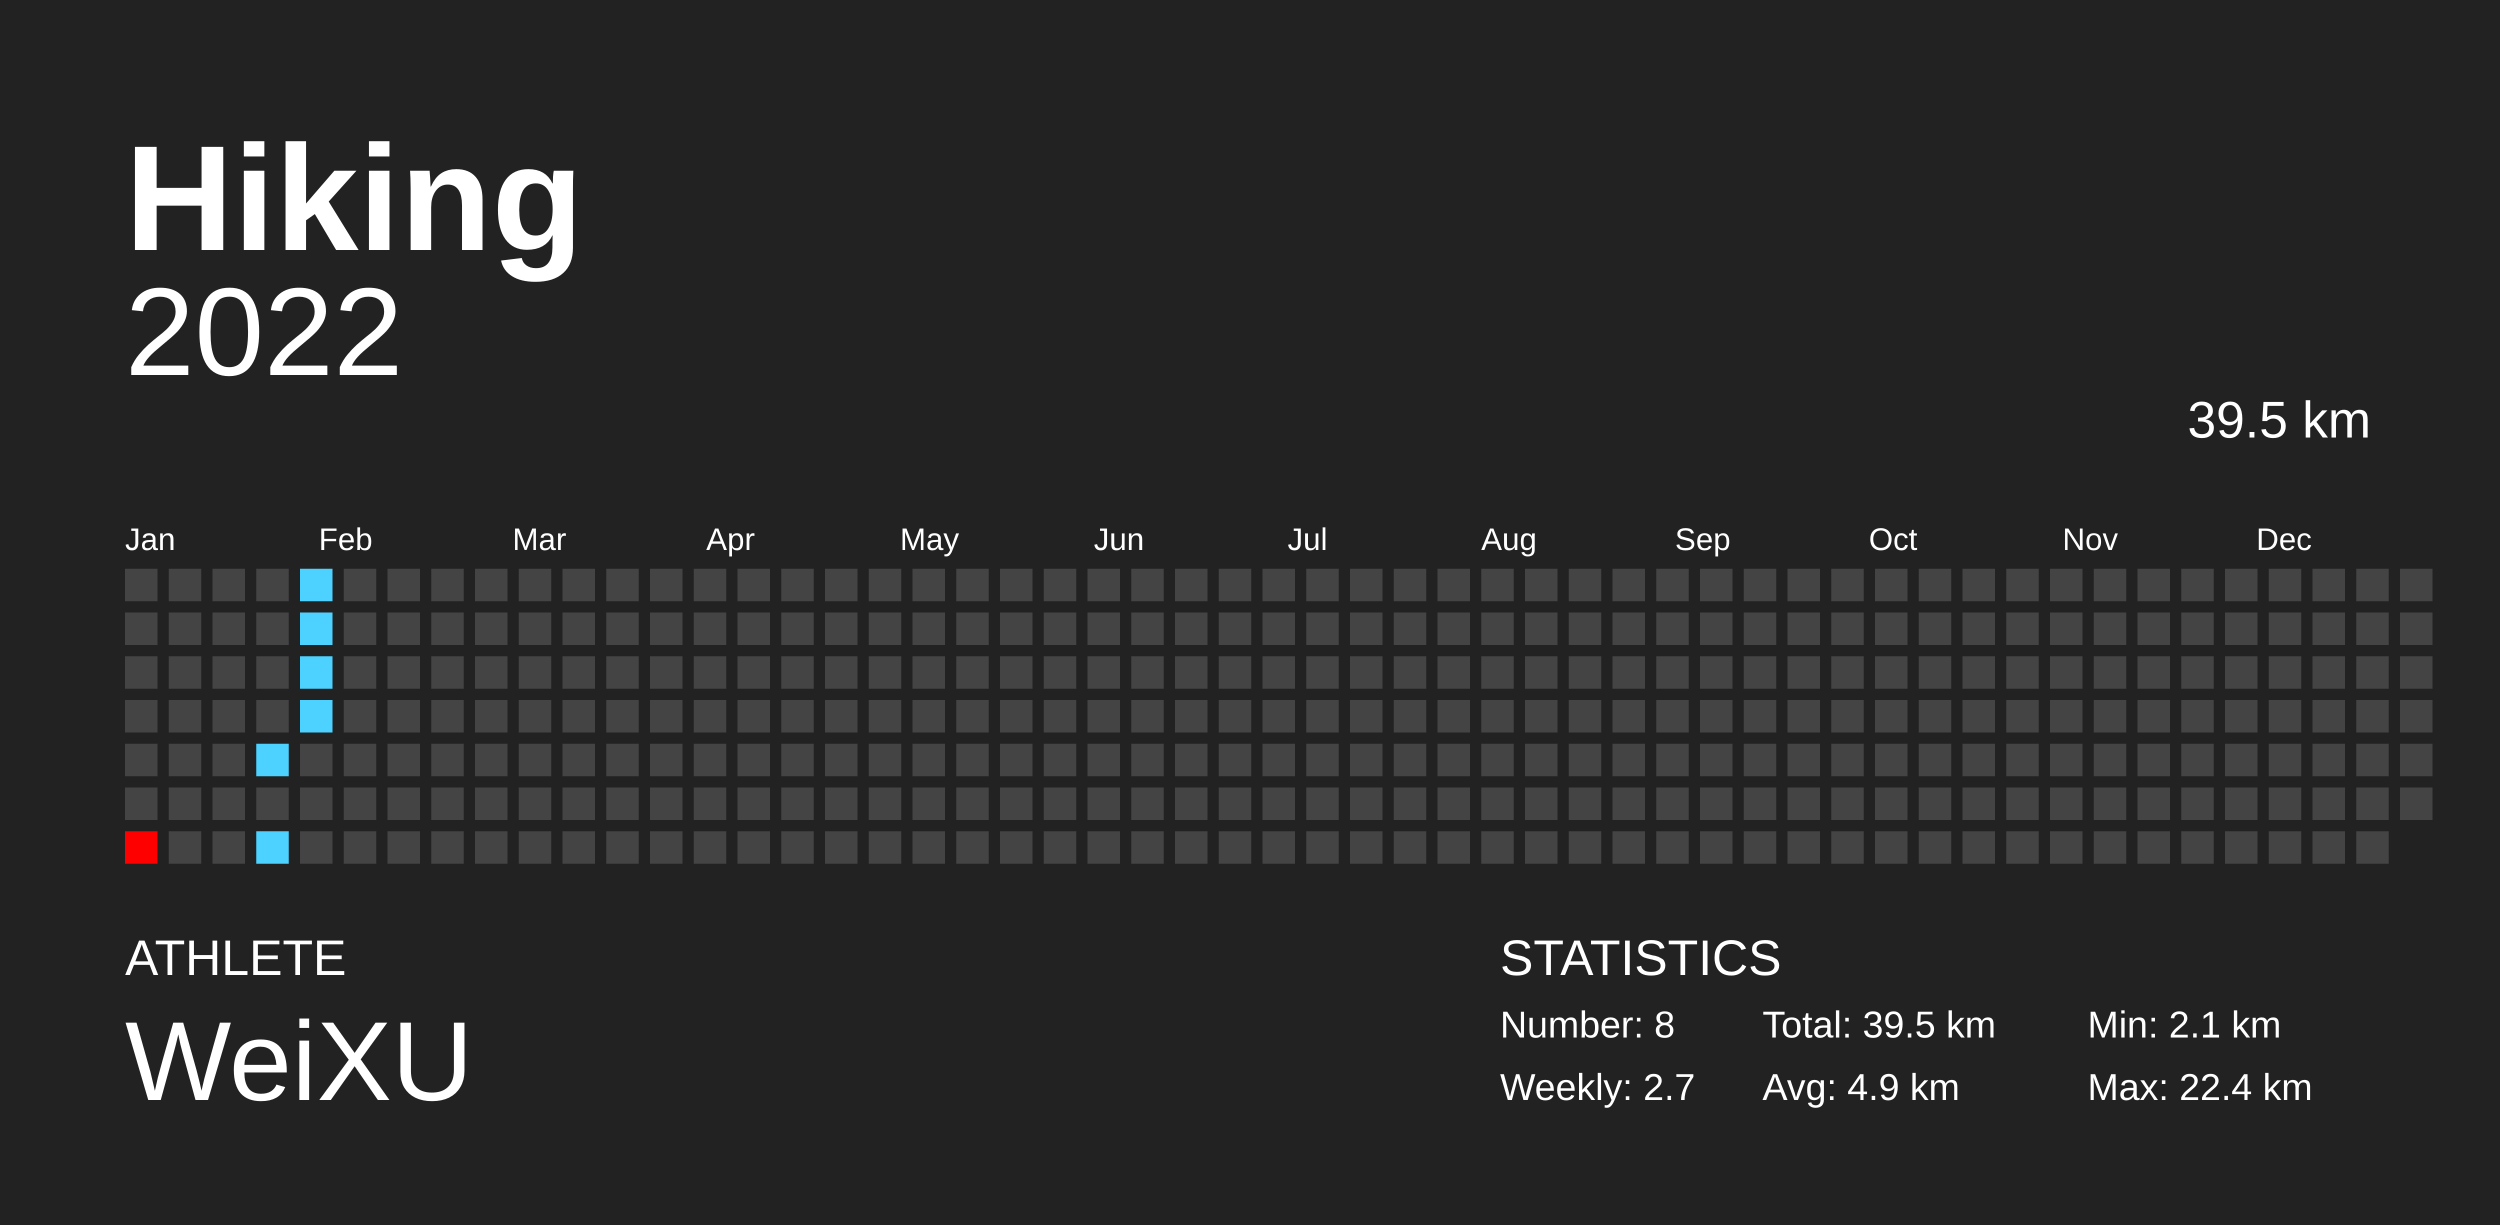
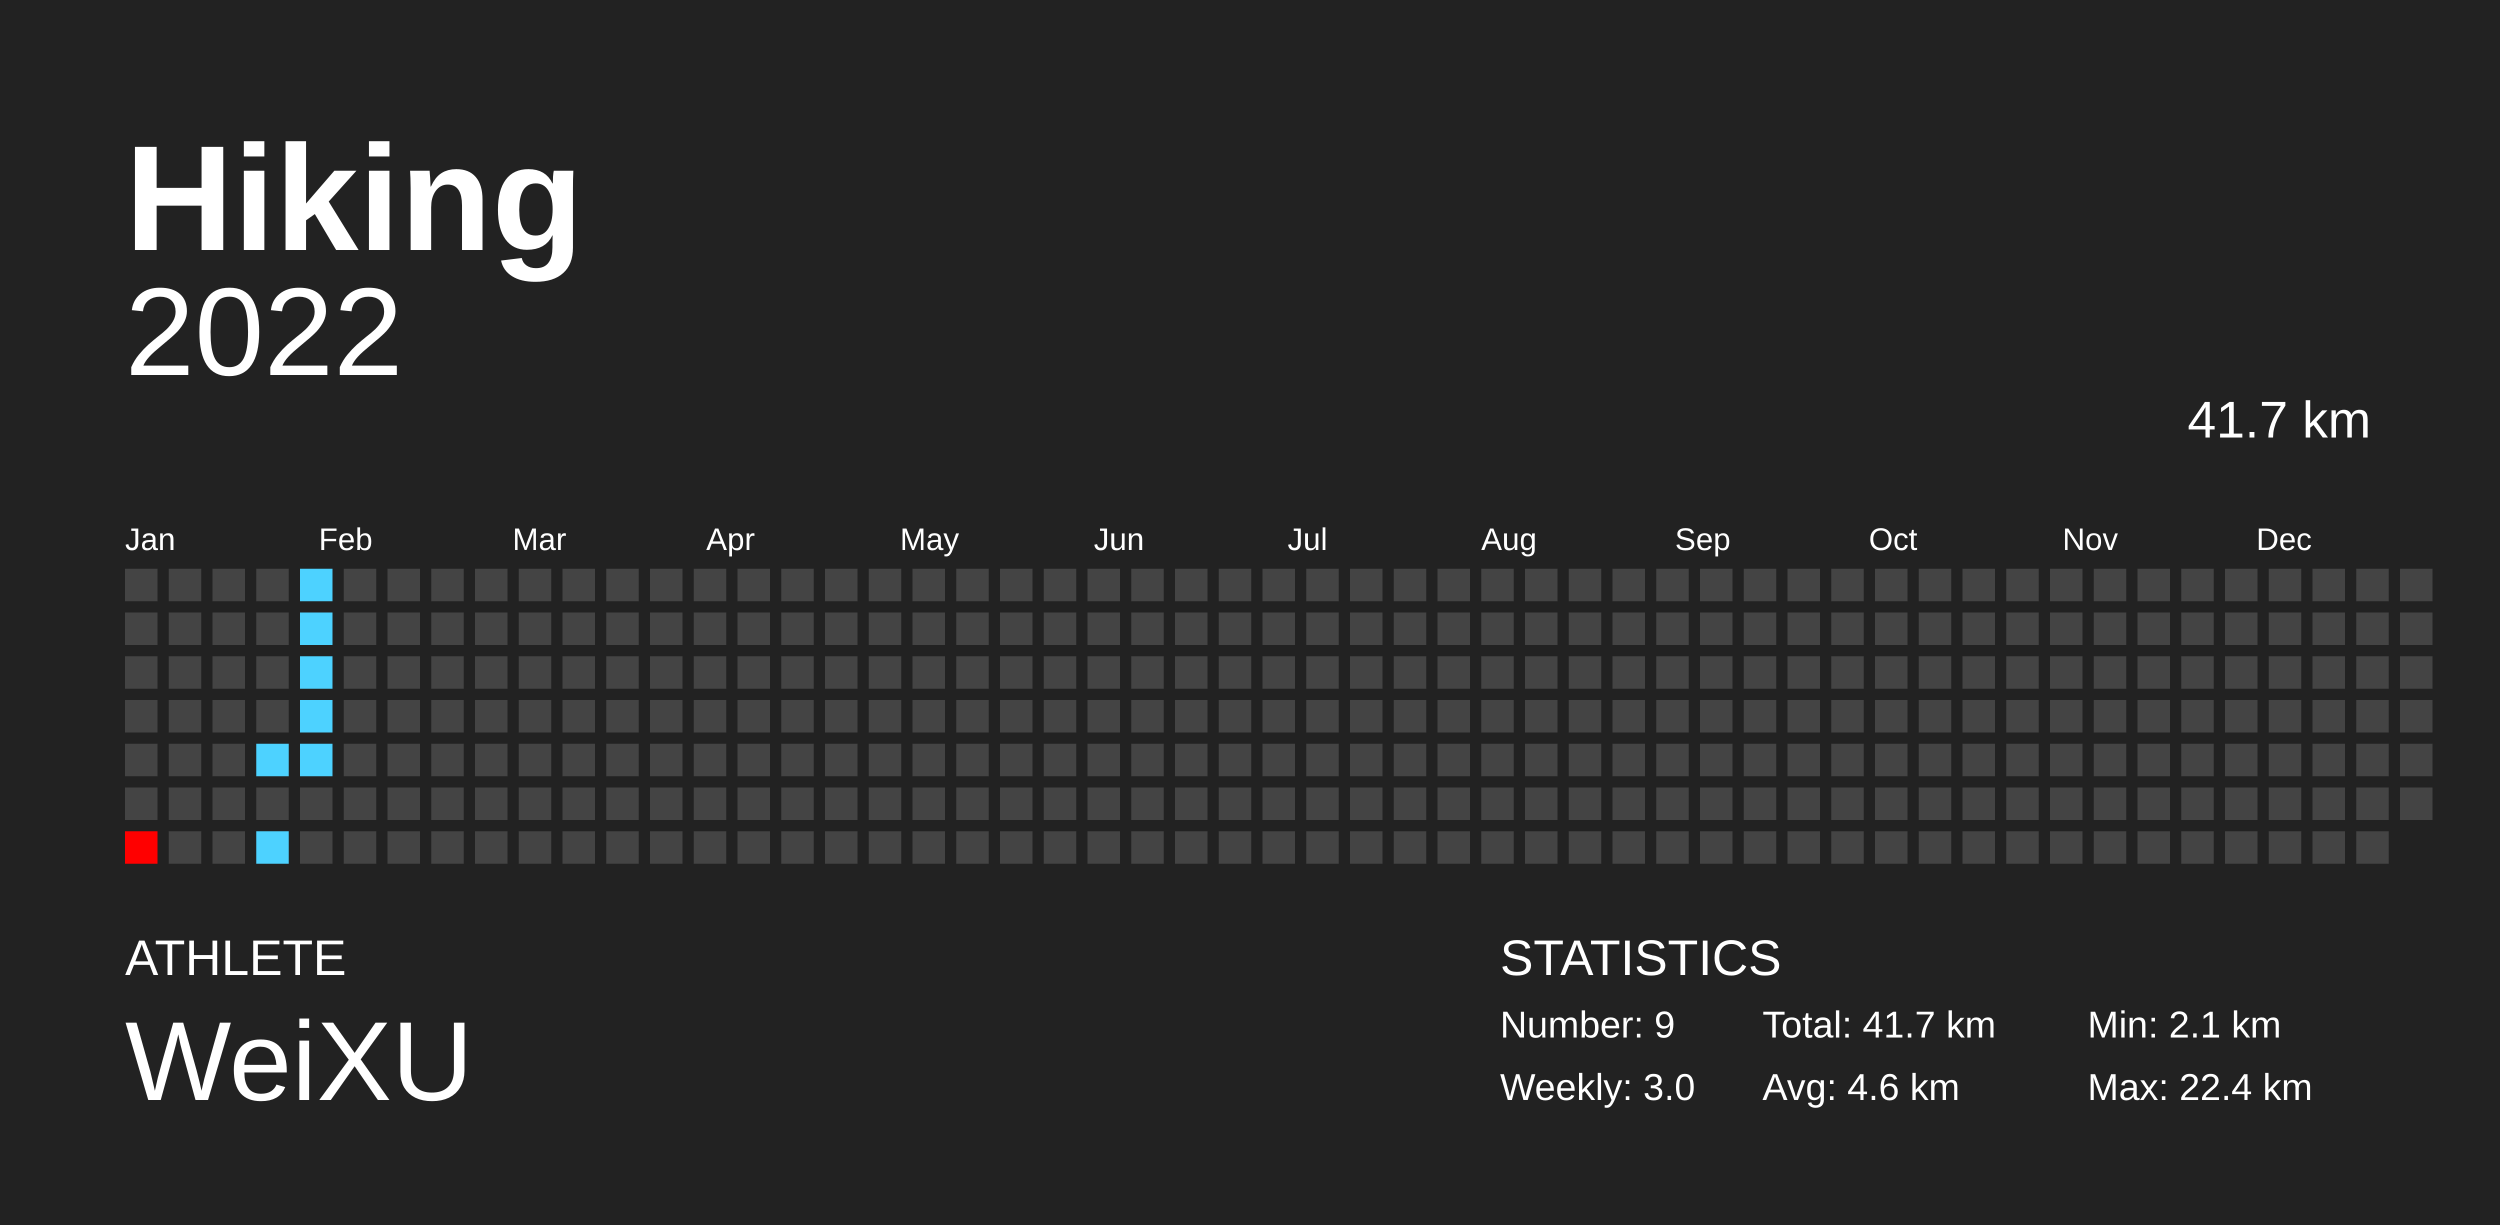
<svg xmlns="http://www.w3.org/2000/svg" baseProfile="full" height="98mm" version="1.1" viewBox="0,0,200,98" width="200mm">
  <defs />
  <rect fill="#222222" height="98" width="200" x="0" y="0" />
  <text fill="#FFFFFF" style="font-size:12px; font-family:Arial; font-weight:bold;" x="10" y="20">Hiking</text>
  <text fill="#FFFFFF" style="font-size:4px; font-family:Arial" x="10" y="78">ATHLETE</text>
  <text fill="#FFFFFF" style="font-size:9px; font-family:Arial" x="10" y="88">WeiXU</text>
  <text fill="#FFFFFF" style="font-size:4px; font-family:Arial" x="120" y="78">STATISTICS</text>
-   <text fill="#FFFFFF" style="font-size:3px; font-family:Arial" x="120" y="83">Number: 8</text>
-   <text fill="#FFFFFF" style="font-size:3px; font-family:Arial" x="120" y="88">Weekly: 2.7</text>
-   <text fill="#FFFFFF" style="font-size:3px; font-family:Arial" x="141" y="83">Total: 39.5 km</text>
-   <text fill="#FFFFFF" style="font-size:3px; font-family:Arial" x="141" y="88">Avg: 4.9 km</text>
+   <text fill="#FFFFFF" style="font-size:3px; font-family:Arial" x="120" y="83">Number: 9</text>
+   <text fill="#FFFFFF" style="font-size:3px; font-family:Arial" x="120" y="88">Weekly: 3.0</text>
+   <text fill="#FFFFFF" style="font-size:3px; font-family:Arial" x="141" y="83">Total: 41.7 km</text>
+   <text fill="#FFFFFF" style="font-size:3px; font-family:Arial" x="141" y="88">Avg: 4.6 km</text>
  <text fill="#FFFFFF" style="font-size:3px; font-family:Arial" x="167" y="83">Min: 2.1 km</text>
  <text fill="#FFFFFF" style="font-size:3px; font-family:Arial" x="167" y="88">Max: 22.4 km</text>
  <text alignment-baseline="hanging" fill="#FFFFFF" style="font-size:10.0px; font-family:Arial;" x="10" y="30">2022</text>
-   <text alignment-baseline="hanging" fill="#FFFFFF" style="font-size:4.125px; font-family:Arial;" x="175" y="35">39.5 km</text>
+   <text alignment-baseline="hanging" fill="#FFFFFF" style="font-size:4.125px; font-family:Arial;" x="175" y="35">41.7 km</text>
  <text fill="#FFFFFF" style="font-size:2.5px; font-family:Arial" x="10.0" y="44">Jan</text>
  <text fill="#FFFFFF" style="font-size:2.5px; font-family:Arial" x="25.5" y="44">Feb</text>
  <text fill="#FFFFFF" style="font-size:2.5px; font-family:Arial" x="41.0" y="44">Mar</text>
  <text fill="#FFFFFF" style="font-size:2.5px; font-family:Arial" x="56.5" y="44">Apr</text>
  <text fill="#FFFFFF" style="font-size:2.5px; font-family:Arial" x="72.0" y="44">May</text>
  <text fill="#FFFFFF" style="font-size:2.5px; font-family:Arial" x="87.5" y="44">Jun</text>
  <text fill="#FFFFFF" style="font-size:2.5px; font-family:Arial" x="103.0" y="44">Jul</text>
  <text fill="#FFFFFF" style="font-size:2.5px; font-family:Arial" x="118.5" y="44">Aug</text>
  <text fill="#FFFFFF" style="font-size:2.5px; font-family:Arial" x="134.0" y="44">Sep</text>
  <text fill="#FFFFFF" style="font-size:2.5px; font-family:Arial" x="149.5" y="44">Oct</text>
  <text fill="#FFFFFF" style="font-size:2.5px; font-family:Arial" x="165.0" y="44">Nov</text>
  <text fill="#FFFFFF" style="font-size:2.5px; font-family:Arial" x="180.5" y="44">Dec</text>
  <rect fill="#444444" height="2.6" width="2.6" x="10.0" y="45.5" />
  <rect fill="#444444" height="2.6" width="2.6" x="10.0" y="49.0" />
  <rect fill="#444444" height="2.6" width="2.6" x="10.0" y="52.5" />
  <rect fill="#444444" height="2.6" width="2.6" x="10.0" y="56.0" />
  <rect fill="#444444" height="2.6" width="2.6" x="10.0" y="59.5" />
  <rect fill="#444444" height="2.6" width="2.6" x="10.0" y="63.0" />
  <rect fill="red" height="2.6" width="2.6" x="10.0" y="66.5" />
  <rect fill="#444444" height="2.6" width="2.6" x="13.5" y="45.5" />
  <rect fill="#444444" height="2.6" width="2.6" x="13.5" y="49.0" />
  <rect fill="#444444" height="2.6" width="2.6" x="13.5" y="52.5" />
  <rect fill="#444444" height="2.6" width="2.6" x="13.5" y="56.0" />
  <rect fill="#444444" height="2.6" width="2.6" x="13.5" y="59.5" />
  <rect fill="#444444" height="2.6" width="2.6" x="13.5" y="63.0" />
  <rect fill="#444444" height="2.6" width="2.6" x="13.5" y="66.5" />
  <rect fill="#444444" height="2.6" width="2.6" x="17.0" y="45.5" />
  <rect fill="#444444" height="2.6" width="2.6" x="17.0" y="49.0" />
  <rect fill="#444444" height="2.6" width="2.6" x="17.0" y="52.5" />
  <rect fill="#444444" height="2.6" width="2.6" x="17.0" y="56.0" />
  <rect fill="#444444" height="2.6" width="2.6" x="17.0" y="59.5" />
  <rect fill="#444444" height="2.6" width="2.6" x="17.0" y="63.0" />
  <rect fill="#444444" height="2.6" width="2.6" x="17.0" y="66.5" />
  <rect fill="#444444" height="2.6" width="2.6" x="20.5" y="45.5" />
  <rect fill="#444444" height="2.6" width="2.6" x="20.5" y="49.0" />
  <rect fill="#444444" height="2.6" width="2.6" x="20.5" y="52.5" />
  <rect fill="#444444" height="2.6" width="2.6" x="20.5" y="56.0" />
  <rect fill="#4dd2ff" height="2.6" width="2.6" x="20.5" y="59.5" />
  <rect fill="#444444" height="2.6" width="2.6" x="20.5" y="63.0" />
  <rect fill="#4dd2ff" height="2.6" width="2.6" x="20.5" y="66.5" />
  <rect fill="#4dd2ff" height="2.6" width="2.6" x="24.0" y="45.5" />
  <rect fill="#4dd2ff" height="2.6" width="2.6" x="24.0" y="49.0" />
  <rect fill="#4dd2ff" height="2.6" width="2.6" x="24.0" y="52.5" />
  <rect fill="#4dd2ff" height="2.6" width="2.6" x="24.0" y="56.0" />
-   <rect fill="#444444" height="2.6" width="2.6" x="24.0" y="59.5" />
+   <rect fill="#4dd2ff" height="2.6" width="2.6" x="24.0" y="59.5" />
  <rect fill="#444444" height="2.6" width="2.6" x="24.0" y="63.0" />
  <rect fill="#444444" height="2.6" width="2.6" x="24.0" y="66.5" />
  <rect fill="#444444" height="2.6" width="2.6" x="27.5" y="45.5" />
  <rect fill="#444444" height="2.6" width="2.6" x="27.5" y="49.0" />
  <rect fill="#444444" height="2.6" width="2.6" x="27.5" y="52.5" />
  <rect fill="#444444" height="2.6" width="2.6" x="27.5" y="56.0" />
  <rect fill="#444444" height="2.6" width="2.6" x="27.5" y="59.5" />
  <rect fill="#444444" height="2.6" width="2.6" x="27.5" y="63.0" />
  <rect fill="#444444" height="2.6" width="2.6" x="27.5" y="66.5" />
  <rect fill="#444444" height="2.6" width="2.6" x="31.0" y="45.5" />
  <rect fill="#444444" height="2.6" width="2.6" x="31.0" y="49.0" />
  <rect fill="#444444" height="2.6" width="2.6" x="31.0" y="52.5" />
  <rect fill="#444444" height="2.6" width="2.6" x="31.0" y="56.0" />
  <rect fill="#444444" height="2.6" width="2.6" x="31.0" y="59.5" />
  <rect fill="#444444" height="2.6" width="2.6" x="31.0" y="63.0" />
  <rect fill="#444444" height="2.6" width="2.6" x="31.0" y="66.5" />
  <rect fill="#444444" height="2.6" width="2.6" x="34.5" y="45.5" />
  <rect fill="#444444" height="2.6" width="2.6" x="34.5" y="49.0" />
  <rect fill="#444444" height="2.6" width="2.6" x="34.5" y="52.5" />
  <rect fill="#444444" height="2.6" width="2.6" x="34.5" y="56.0" />
  <rect fill="#444444" height="2.6" width="2.6" x="34.5" y="59.5" />
  <rect fill="#444444" height="2.6" width="2.6" x="34.5" y="63.0" />
  <rect fill="#444444" height="2.6" width="2.6" x="34.5" y="66.5" />
  <rect fill="#444444" height="2.6" width="2.6" x="38.0" y="45.5" />
  <rect fill="#444444" height="2.6" width="2.6" x="38.0" y="49.0" />
  <rect fill="#444444" height="2.6" width="2.6" x="38.0" y="52.5" />
  <rect fill="#444444" height="2.6" width="2.6" x="38.0" y="56.0" />
  <rect fill="#444444" height="2.6" width="2.6" x="38.0" y="59.5" />
  <rect fill="#444444" height="2.6" width="2.6" x="38.0" y="63.0" />
  <rect fill="#444444" height="2.6" width="2.6" x="38.0" y="66.5" />
  <rect fill="#444444" height="2.6" width="2.6" x="41.5" y="45.5" />
  <rect fill="#444444" height="2.6" width="2.6" x="41.5" y="49.0" />
  <rect fill="#444444" height="2.6" width="2.6" x="41.5" y="52.5" />
  <rect fill="#444444" height="2.6" width="2.6" x="41.5" y="56.0" />
  <rect fill="#444444" height="2.6" width="2.6" x="41.5" y="59.5" />
  <rect fill="#444444" height="2.6" width="2.6" x="41.5" y="63.0" />
  <rect fill="#444444" height="2.6" width="2.6" x="41.5" y="66.5" />
  <rect fill="#444444" height="2.6" width="2.6" x="45.0" y="45.5" />
  <rect fill="#444444" height="2.6" width="2.6" x="45.0" y="49.0" />
  <rect fill="#444444" height="2.6" width="2.6" x="45.0" y="52.5" />
  <rect fill="#444444" height="2.6" width="2.6" x="45.0" y="56.0" />
  <rect fill="#444444" height="2.6" width="2.6" x="45.0" y="59.5" />
  <rect fill="#444444" height="2.6" width="2.6" x="45.0" y="63.0" />
  <rect fill="#444444" height="2.6" width="2.6" x="45.0" y="66.5" />
  <rect fill="#444444" height="2.6" width="2.6" x="48.5" y="45.5" />
  <rect fill="#444444" height="2.6" width="2.6" x="48.5" y="49.0" />
  <rect fill="#444444" height="2.6" width="2.6" x="48.5" y="52.5" />
  <rect fill="#444444" height="2.6" width="2.6" x="48.5" y="56.0" />
  <rect fill="#444444" height="2.6" width="2.6" x="48.5" y="59.5" />
  <rect fill="#444444" height="2.6" width="2.6" x="48.5" y="63.0" />
  <rect fill="#444444" height="2.6" width="2.6" x="48.5" y="66.5" />
  <rect fill="#444444" height="2.6" width="2.6" x="52.0" y="45.5" />
  <rect fill="#444444" height="2.6" width="2.6" x="52.0" y="49.0" />
  <rect fill="#444444" height="2.6" width="2.6" x="52.0" y="52.5" />
  <rect fill="#444444" height="2.6" width="2.6" x="52.0" y="56.0" />
  <rect fill="#444444" height="2.6" width="2.6" x="52.0" y="59.5" />
  <rect fill="#444444" height="2.6" width="2.6" x="52.0" y="63.0" />
  <rect fill="#444444" height="2.6" width="2.6" x="52.0" y="66.5" />
  <rect fill="#444444" height="2.6" width="2.6" x="55.5" y="45.5" />
  <rect fill="#444444" height="2.6" width="2.6" x="55.5" y="49.0" />
  <rect fill="#444444" height="2.6" width="2.6" x="55.5" y="52.5" />
  <rect fill="#444444" height="2.6" width="2.6" x="55.5" y="56.0" />
  <rect fill="#444444" height="2.6" width="2.6" x="55.5" y="59.5" />
  <rect fill="#444444" height="2.6" width="2.6" x="55.5" y="63.0" />
  <rect fill="#444444" height="2.6" width="2.6" x="55.5" y="66.5" />
  <rect fill="#444444" height="2.6" width="2.6" x="59.0" y="45.5" />
  <rect fill="#444444" height="2.6" width="2.6" x="59.0" y="49.0" />
  <rect fill="#444444" height="2.6" width="2.6" x="59.0" y="52.5" />
  <rect fill="#444444" height="2.6" width="2.6" x="59.0" y="56.0" />
  <rect fill="#444444" height="2.6" width="2.6" x="59.0" y="59.5" />
  <rect fill="#444444" height="2.6" width="2.6" x="59.0" y="63.0" />
  <rect fill="#444444" height="2.6" width="2.6" x="59.0" y="66.5" />
  <rect fill="#444444" height="2.6" width="2.6" x="62.5" y="45.5" />
  <rect fill="#444444" height="2.6" width="2.6" x="62.5" y="49.0" />
  <rect fill="#444444" height="2.6" width="2.6" x="62.5" y="52.5" />
  <rect fill="#444444" height="2.6" width="2.6" x="62.5" y="56.0" />
  <rect fill="#444444" height="2.6" width="2.6" x="62.5" y="59.5" />
  <rect fill="#444444" height="2.6" width="2.6" x="62.5" y="63.0" />
  <rect fill="#444444" height="2.6" width="2.6" x="62.5" y="66.5" />
  <rect fill="#444444" height="2.6" width="2.6" x="66.0" y="45.5" />
  <rect fill="#444444" height="2.6" width="2.6" x="66.0" y="49.0" />
  <rect fill="#444444" height="2.6" width="2.6" x="66.0" y="52.5" />
  <rect fill="#444444" height="2.6" width="2.6" x="66.0" y="56.0" />
  <rect fill="#444444" height="2.6" width="2.6" x="66.0" y="59.5" />
  <rect fill="#444444" height="2.6" width="2.6" x="66.0" y="63.0" />
  <rect fill="#444444" height="2.6" width="2.6" x="66.0" y="66.5" />
  <rect fill="#444444" height="2.6" width="2.6" x="69.5" y="45.5" />
  <rect fill="#444444" height="2.6" width="2.6" x="69.5" y="49.0" />
  <rect fill="#444444" height="2.6" width="2.6" x="69.5" y="52.5" />
  <rect fill="#444444" height="2.6" width="2.6" x="69.5" y="56.0" />
  <rect fill="#444444" height="2.6" width="2.6" x="69.5" y="59.5" />
  <rect fill="#444444" height="2.6" width="2.6" x="69.5" y="63.0" />
  <rect fill="#444444" height="2.6" width="2.6" x="69.5" y="66.5" />
  <rect fill="#444444" height="2.6" width="2.6" x="73.0" y="45.5" />
  <rect fill="#444444" height="2.6" width="2.6" x="73.0" y="49.0" />
  <rect fill="#444444" height="2.6" width="2.6" x="73.0" y="52.5" />
  <rect fill="#444444" height="2.6" width="2.6" x="73.0" y="56.0" />
  <rect fill="#444444" height="2.6" width="2.6" x="73.0" y="59.5" />
  <rect fill="#444444" height="2.6" width="2.6" x="73.0" y="63.0" />
  <rect fill="#444444" height="2.6" width="2.6" x="73.0" y="66.5" />
  <rect fill="#444444" height="2.6" width="2.6" x="76.5" y="45.5" />
  <rect fill="#444444" height="2.6" width="2.6" x="76.5" y="49.0" />
  <rect fill="#444444" height="2.6" width="2.6" x="76.5" y="52.5" />
  <rect fill="#444444" height="2.6" width="2.6" x="76.5" y="56.0" />
  <rect fill="#444444" height="2.6" width="2.6" x="76.5" y="59.5" />
  <rect fill="#444444" height="2.6" width="2.6" x="76.5" y="63.0" />
  <rect fill="#444444" height="2.6" width="2.6" x="76.5" y="66.5" />
  <rect fill="#444444" height="2.6" width="2.6" x="80.0" y="45.5" />
  <rect fill="#444444" height="2.6" width="2.6" x="80.0" y="49.0" />
  <rect fill="#444444" height="2.6" width="2.6" x="80.0" y="52.5" />
  <rect fill="#444444" height="2.6" width="2.6" x="80.0" y="56.0" />
  <rect fill="#444444" height="2.6" width="2.6" x="80.0" y="59.5" />
  <rect fill="#444444" height="2.6" width="2.6" x="80.0" y="63.0" />
  <rect fill="#444444" height="2.6" width="2.6" x="80.0" y="66.5" />
  <rect fill="#444444" height="2.6" width="2.6" x="83.5" y="45.5" />
  <rect fill="#444444" height="2.6" width="2.6" x="83.5" y="49.0" />
  <rect fill="#444444" height="2.6" width="2.6" x="83.5" y="52.5" />
  <rect fill="#444444" height="2.6" width="2.6" x="83.5" y="56.0" />
  <rect fill="#444444" height="2.6" width="2.6" x="83.5" y="59.5" />
  <rect fill="#444444" height="2.6" width="2.6" x="83.5" y="63.0" />
  <rect fill="#444444" height="2.6" width="2.6" x="83.5" y="66.5" />
  <rect fill="#444444" height="2.6" width="2.6" x="87.0" y="45.5" />
  <rect fill="#444444" height="2.6" width="2.6" x="87.0" y="49.0" />
  <rect fill="#444444" height="2.6" width="2.6" x="87.0" y="52.5" />
  <rect fill="#444444" height="2.6" width="2.6" x="87.0" y="56.0" />
  <rect fill="#444444" height="2.6" width="2.6" x="87.0" y="59.5" />
  <rect fill="#444444" height="2.6" width="2.6" x="87.0" y="63.0" />
  <rect fill="#444444" height="2.6" width="2.6" x="87.0" y="66.5" />
  <rect fill="#444444" height="2.6" width="2.6" x="90.5" y="45.5" />
  <rect fill="#444444" height="2.6" width="2.6" x="90.5" y="49.0" />
  <rect fill="#444444" height="2.6" width="2.6" x="90.5" y="52.5" />
  <rect fill="#444444" height="2.6" width="2.6" x="90.5" y="56.0" />
  <rect fill="#444444" height="2.6" width="2.6" x="90.5" y="59.5" />
  <rect fill="#444444" height="2.6" width="2.6" x="90.5" y="63.0" />
  <rect fill="#444444" height="2.6" width="2.6" x="90.5" y="66.5" />
  <rect fill="#444444" height="2.6" width="2.6" x="94.0" y="45.5" />
  <rect fill="#444444" height="2.6" width="2.6" x="94.0" y="49.0" />
  <rect fill="#444444" height="2.6" width="2.6" x="94.0" y="52.5" />
  <rect fill="#444444" height="2.6" width="2.6" x="94.0" y="56.0" />
  <rect fill="#444444" height="2.6" width="2.6" x="94.0" y="59.5" />
  <rect fill="#444444" height="2.6" width="2.6" x="94.0" y="63.0" />
  <rect fill="#444444" height="2.6" width="2.6" x="94.0" y="66.5" />
  <rect fill="#444444" height="2.6" width="2.6" x="97.5" y="45.5" />
  <rect fill="#444444" height="2.6" width="2.6" x="97.5" y="49.0" />
  <rect fill="#444444" height="2.6" width="2.6" x="97.5" y="52.5" />
  <rect fill="#444444" height="2.6" width="2.6" x="97.5" y="56.0" />
  <rect fill="#444444" height="2.6" width="2.6" x="97.5" y="59.5" />
  <rect fill="#444444" height="2.6" width="2.6" x="97.5" y="63.0" />
  <rect fill="#444444" height="2.6" width="2.6" x="97.5" y="66.5" />
  <rect fill="#444444" height="2.6" width="2.6" x="101.0" y="45.5" />
  <rect fill="#444444" height="2.6" width="2.6" x="101.0" y="49.0" />
  <rect fill="#444444" height="2.6" width="2.6" x="101.0" y="52.5" />
  <rect fill="#444444" height="2.6" width="2.6" x="101.0" y="56.0" />
  <rect fill="#444444" height="2.6" width="2.6" x="101.0" y="59.5" />
  <rect fill="#444444" height="2.6" width="2.6" x="101.0" y="63.0" />
  <rect fill="#444444" height="2.6" width="2.6" x="101.0" y="66.5" />
  <rect fill="#444444" height="2.6" width="2.6" x="104.5" y="45.5" />
  <rect fill="#444444" height="2.6" width="2.6" x="104.5" y="49.0" />
  <rect fill="#444444" height="2.6" width="2.6" x="104.5" y="52.5" />
  <rect fill="#444444" height="2.6" width="2.6" x="104.5" y="56.0" />
  <rect fill="#444444" height="2.6" width="2.6" x="104.5" y="59.5" />
  <rect fill="#444444" height="2.6" width="2.6" x="104.5" y="63.0" />
  <rect fill="#444444" height="2.6" width="2.6" x="104.5" y="66.5" />
  <rect fill="#444444" height="2.6" width="2.6" x="108.0" y="45.5" />
  <rect fill="#444444" height="2.6" width="2.6" x="108.0" y="49.0" />
  <rect fill="#444444" height="2.6" width="2.6" x="108.0" y="52.5" />
  <rect fill="#444444" height="2.6" width="2.6" x="108.0" y="56.0" />
  <rect fill="#444444" height="2.6" width="2.6" x="108.0" y="59.5" />
  <rect fill="#444444" height="2.6" width="2.6" x="108.0" y="63.0" />
  <rect fill="#444444" height="2.6" width="2.6" x="108.0" y="66.5" />
  <rect fill="#444444" height="2.6" width="2.6" x="111.5" y="45.5" />
  <rect fill="#444444" height="2.6" width="2.6" x="111.5" y="49.0" />
  <rect fill="#444444" height="2.6" width="2.6" x="111.5" y="52.5" />
  <rect fill="#444444" height="2.6" width="2.6" x="111.5" y="56.0" />
  <rect fill="#444444" height="2.6" width="2.6" x="111.5" y="59.5" />
  <rect fill="#444444" height="2.6" width="2.6" x="111.5" y="63.0" />
  <rect fill="#444444" height="2.6" width="2.6" x="111.5" y="66.5" />
  <rect fill="#444444" height="2.6" width="2.6" x="115.0" y="45.5" />
  <rect fill="#444444" height="2.6" width="2.6" x="115.0" y="49.0" />
  <rect fill="#444444" height="2.6" width="2.6" x="115.0" y="52.5" />
  <rect fill="#444444" height="2.6" width="2.6" x="115.0" y="56.0" />
  <rect fill="#444444" height="2.6" width="2.6" x="115.0" y="59.5" />
  <rect fill="#444444" height="2.6" width="2.6" x="115.0" y="63.0" />
  <rect fill="#444444" height="2.6" width="2.6" x="115.0" y="66.5" />
  <rect fill="#444444" height="2.6" width="2.6" x="118.5" y="45.5" />
  <rect fill="#444444" height="2.6" width="2.6" x="118.5" y="49.0" />
  <rect fill="#444444" height="2.6" width="2.6" x="118.5" y="52.5" />
  <rect fill="#444444" height="2.6" width="2.6" x="118.5" y="56.0" />
  <rect fill="#444444" height="2.6" width="2.6" x="118.5" y="59.5" />
  <rect fill="#444444" height="2.6" width="2.6" x="118.5" y="63.0" />
  <rect fill="#444444" height="2.6" width="2.6" x="118.5" y="66.5" />
  <rect fill="#444444" height="2.6" width="2.6" x="122.0" y="45.5" />
  <rect fill="#444444" height="2.6" width="2.6" x="122.0" y="49.0" />
  <rect fill="#444444" height="2.6" width="2.6" x="122.0" y="52.5" />
  <rect fill="#444444" height="2.6" width="2.6" x="122.0" y="56.0" />
  <rect fill="#444444" height="2.6" width="2.6" x="122.0" y="59.5" />
  <rect fill="#444444" height="2.6" width="2.6" x="122.0" y="63.0" />
  <rect fill="#444444" height="2.6" width="2.6" x="122.0" y="66.5" />
  <rect fill="#444444" height="2.6" width="2.6" x="125.5" y="45.5" />
  <rect fill="#444444" height="2.6" width="2.6" x="125.5" y="49.0" />
  <rect fill="#444444" height="2.6" width="2.6" x="125.5" y="52.5" />
  <rect fill="#444444" height="2.6" width="2.6" x="125.5" y="56.0" />
  <rect fill="#444444" height="2.6" width="2.6" x="125.5" y="59.5" />
  <rect fill="#444444" height="2.6" width="2.6" x="125.5" y="63.0" />
  <rect fill="#444444" height="2.6" width="2.6" x="125.5" y="66.5" />
  <rect fill="#444444" height="2.6" width="2.6" x="129.0" y="45.5" />
  <rect fill="#444444" height="2.6" width="2.6" x="129.0" y="49.0" />
  <rect fill="#444444" height="2.6" width="2.6" x="129.0" y="52.5" />
  <rect fill="#444444" height="2.6" width="2.6" x="129.0" y="56.0" />
  <rect fill="#444444" height="2.6" width="2.6" x="129.0" y="59.5" />
  <rect fill="#444444" height="2.6" width="2.6" x="129.0" y="63.0" />
  <rect fill="#444444" height="2.6" width="2.6" x="129.0" y="66.5" />
  <rect fill="#444444" height="2.6" width="2.6" x="132.5" y="45.5" />
  <rect fill="#444444" height="2.6" width="2.6" x="132.5" y="49.0" />
  <rect fill="#444444" height="2.6" width="2.6" x="132.5" y="52.5" />
  <rect fill="#444444" height="2.6" width="2.6" x="132.5" y="56.0" />
  <rect fill="#444444" height="2.6" width="2.6" x="132.5" y="59.5" />
  <rect fill="#444444" height="2.6" width="2.6" x="132.5" y="63.0" />
  <rect fill="#444444" height="2.6" width="2.6" x="132.5" y="66.5" />
  <rect fill="#444444" height="2.6" width="2.6" x="136.0" y="45.5" />
  <rect fill="#444444" height="2.6" width="2.6" x="136.0" y="49.0" />
  <rect fill="#444444" height="2.6" width="2.6" x="136.0" y="52.5" />
  <rect fill="#444444" height="2.6" width="2.6" x="136.0" y="56.0" />
  <rect fill="#444444" height="2.6" width="2.6" x="136.0" y="59.5" />
  <rect fill="#444444" height="2.6" width="2.6" x="136.0" y="63.0" />
  <rect fill="#444444" height="2.6" width="2.6" x="136.0" y="66.5" />
  <rect fill="#444444" height="2.6" width="2.6" x="139.5" y="45.5" />
  <rect fill="#444444" height="2.6" width="2.6" x="139.5" y="49.0" />
  <rect fill="#444444" height="2.6" width="2.6" x="139.5" y="52.5" />
  <rect fill="#444444" height="2.6" width="2.6" x="139.5" y="56.0" />
  <rect fill="#444444" height="2.6" width="2.6" x="139.5" y="59.5" />
  <rect fill="#444444" height="2.6" width="2.6" x="139.5" y="63.0" />
  <rect fill="#444444" height="2.6" width="2.6" x="139.5" y="66.5" />
  <rect fill="#444444" height="2.6" width="2.6" x="143.0" y="45.5" />
  <rect fill="#444444" height="2.6" width="2.6" x="143.0" y="49.0" />
  <rect fill="#444444" height="2.6" width="2.6" x="143.0" y="52.5" />
  <rect fill="#444444" height="2.6" width="2.6" x="143.0" y="56.0" />
  <rect fill="#444444" height="2.6" width="2.6" x="143.0" y="59.5" />
  <rect fill="#444444" height="2.6" width="2.6" x="143.0" y="63.0" />
  <rect fill="#444444" height="2.6" width="2.6" x="143.0" y="66.5" />
  <rect fill="#444444" height="2.6" width="2.6" x="146.5" y="45.5" />
  <rect fill="#444444" height="2.6" width="2.6" x="146.5" y="49.0" />
  <rect fill="#444444" height="2.6" width="2.6" x="146.5" y="52.5" />
  <rect fill="#444444" height="2.6" width="2.6" x="146.5" y="56.0" />
  <rect fill="#444444" height="2.6" width="2.6" x="146.5" y="59.5" />
  <rect fill="#444444" height="2.6" width="2.6" x="146.5" y="63.0" />
  <rect fill="#444444" height="2.6" width="2.6" x="146.5" y="66.5" />
  <rect fill="#444444" height="2.6" width="2.6" x="150.0" y="45.5" />
  <rect fill="#444444" height="2.6" width="2.6" x="150.0" y="49.0" />
  <rect fill="#444444" height="2.6" width="2.6" x="150.0" y="52.5" />
  <rect fill="#444444" height="2.6" width="2.6" x="150.0" y="56.0" />
  <rect fill="#444444" height="2.6" width="2.6" x="150.0" y="59.5" />
  <rect fill="#444444" height="2.6" width="2.6" x="150.0" y="63.0" />
  <rect fill="#444444" height="2.6" width="2.6" x="150.0" y="66.5" />
  <rect fill="#444444" height="2.6" width="2.6" x="153.5" y="45.5" />
  <rect fill="#444444" height="2.6" width="2.6" x="153.5" y="49.0" />
  <rect fill="#444444" height="2.6" width="2.6" x="153.5" y="52.5" />
  <rect fill="#444444" height="2.6" width="2.6" x="153.5" y="56.0" />
  <rect fill="#444444" height="2.6" width="2.6" x="153.5" y="59.5" />
  <rect fill="#444444" height="2.6" width="2.6" x="153.5" y="63.0" />
  <rect fill="#444444" height="2.6" width="2.6" x="153.5" y="66.5" />
  <rect fill="#444444" height="2.6" width="2.6" x="157.0" y="45.5" />
  <rect fill="#444444" height="2.6" width="2.6" x="157.0" y="49.0" />
  <rect fill="#444444" height="2.6" width="2.6" x="157.0" y="52.5" />
  <rect fill="#444444" height="2.6" width="2.6" x="157.0" y="56.0" />
  <rect fill="#444444" height="2.6" width="2.6" x="157.0" y="59.5" />
  <rect fill="#444444" height="2.6" width="2.6" x="157.0" y="63.0" />
  <rect fill="#444444" height="2.6" width="2.6" x="157.0" y="66.5" />
  <rect fill="#444444" height="2.6" width="2.6" x="160.5" y="45.5" />
  <rect fill="#444444" height="2.6" width="2.6" x="160.5" y="49.0" />
  <rect fill="#444444" height="2.6" width="2.6" x="160.5" y="52.5" />
  <rect fill="#444444" height="2.6" width="2.6" x="160.5" y="56.0" />
  <rect fill="#444444" height="2.6" width="2.6" x="160.5" y="59.5" />
  <rect fill="#444444" height="2.6" width="2.6" x="160.5" y="63.0" />
  <rect fill="#444444" height="2.6" width="2.6" x="160.5" y="66.5" />
  <rect fill="#444444" height="2.6" width="2.6" x="164.0" y="45.5" />
  <rect fill="#444444" height="2.6" width="2.6" x="164.0" y="49.0" />
  <rect fill="#444444" height="2.6" width="2.6" x="164.0" y="52.5" />
  <rect fill="#444444" height="2.6" width="2.6" x="164.0" y="56.0" />
  <rect fill="#444444" height="2.6" width="2.6" x="164.0" y="59.5" />
  <rect fill="#444444" height="2.6" width="2.6" x="164.0" y="63.0" />
  <rect fill="#444444" height="2.6" width="2.6" x="164.0" y="66.5" />
  <rect fill="#444444" height="2.6" width="2.6" x="167.5" y="45.5" />
  <rect fill="#444444" height="2.6" width="2.6" x="167.5" y="49.0" />
  <rect fill="#444444" height="2.6" width="2.6" x="167.5" y="52.5" />
  <rect fill="#444444" height="2.6" width="2.6" x="167.5" y="56.0" />
  <rect fill="#444444" height="2.6" width="2.6" x="167.5" y="59.5" />
  <rect fill="#444444" height="2.6" width="2.6" x="167.5" y="63.0" />
  <rect fill="#444444" height="2.6" width="2.6" x="167.5" y="66.5" />
  <rect fill="#444444" height="2.6" width="2.6" x="171.0" y="45.5" />
  <rect fill="#444444" height="2.6" width="2.6" x="171.0" y="49.0" />
  <rect fill="#444444" height="2.6" width="2.6" x="171.0" y="52.5" />
  <rect fill="#444444" height="2.6" width="2.6" x="171.0" y="56.0" />
  <rect fill="#444444" height="2.6" width="2.6" x="171.0" y="59.5" />
  <rect fill="#444444" height="2.6" width="2.6" x="171.0" y="63.0" />
  <rect fill="#444444" height="2.6" width="2.6" x="171.0" y="66.5" />
  <rect fill="#444444" height="2.6" width="2.6" x="174.5" y="45.5" />
  <rect fill="#444444" height="2.6" width="2.6" x="174.5" y="49.0" />
  <rect fill="#444444" height="2.6" width="2.6" x="174.5" y="52.5" />
  <rect fill="#444444" height="2.6" width="2.6" x="174.5" y="56.0" />
  <rect fill="#444444" height="2.6" width="2.6" x="174.5" y="59.5" />
  <rect fill="#444444" height="2.6" width="2.6" x="174.5" y="63.0" />
  <rect fill="#444444" height="2.6" width="2.6" x="174.5" y="66.5" />
  <rect fill="#444444" height="2.6" width="2.6" x="178.0" y="45.5" />
  <rect fill="#444444" height="2.6" width="2.6" x="178.0" y="49.0" />
  <rect fill="#444444" height="2.6" width="2.6" x="178.0" y="52.5" />
  <rect fill="#444444" height="2.6" width="2.6" x="178.0" y="56.0" />
  <rect fill="#444444" height="2.6" width="2.6" x="178.0" y="59.5" />
  <rect fill="#444444" height="2.6" width="2.6" x="178.0" y="63.0" />
  <rect fill="#444444" height="2.6" width="2.6" x="178.0" y="66.5" />
  <rect fill="#444444" height="2.6" width="2.6" x="181.5" y="45.5" />
  <rect fill="#444444" height="2.6" width="2.6" x="181.5" y="49.0" />
  <rect fill="#444444" height="2.6" width="2.6" x="181.5" y="52.5" />
  <rect fill="#444444" height="2.6" width="2.6" x="181.5" y="56.0" />
  <rect fill="#444444" height="2.6" width="2.6" x="181.5" y="59.5" />
  <rect fill="#444444" height="2.6" width="2.6" x="181.5" y="63.0" />
  <rect fill="#444444" height="2.6" width="2.6" x="181.5" y="66.5" />
  <rect fill="#444444" height="2.6" width="2.6" x="185.0" y="45.5" />
  <rect fill="#444444" height="2.6" width="2.6" x="185.0" y="49.0" />
  <rect fill="#444444" height="2.6" width="2.6" x="185.0" y="52.5" />
  <rect fill="#444444" height="2.6" width="2.6" x="185.0" y="56.0" />
  <rect fill="#444444" height="2.6" width="2.6" x="185.0" y="59.5" />
  <rect fill="#444444" height="2.6" width="2.6" x="185.0" y="63.0" />
  <rect fill="#444444" height="2.6" width="2.6" x="185.0" y="66.5" />
  <rect fill="#444444" height="2.6" width="2.6" x="188.5" y="45.5" />
  <rect fill="#444444" height="2.6" width="2.6" x="188.5" y="49.0" />
  <rect fill="#444444" height="2.6" width="2.6" x="188.5" y="52.5" />
  <rect fill="#444444" height="2.6" width="2.6" x="188.5" y="56.0" />
  <rect fill="#444444" height="2.6" width="2.6" x="188.5" y="59.5" />
  <rect fill="#444444" height="2.6" width="2.6" x="188.5" y="63.0" />
  <rect fill="#444444" height="2.6" width="2.6" x="188.5" y="66.5" />
  <rect fill="#444444" height="2.6" width="2.6" x="192.0" y="45.5" />
  <rect fill="#444444" height="2.6" width="2.6" x="192.0" y="49.0" />
  <rect fill="#444444" height="2.6" width="2.6" x="192.0" y="52.5" />
  <rect fill="#444444" height="2.6" width="2.6" x="192.0" y="56.0" />
  <rect fill="#444444" height="2.6" width="2.6" x="192.0" y="59.5" />
  <rect fill="#444444" height="2.6" width="2.6" x="192.0" y="63.0" />
</svg>
